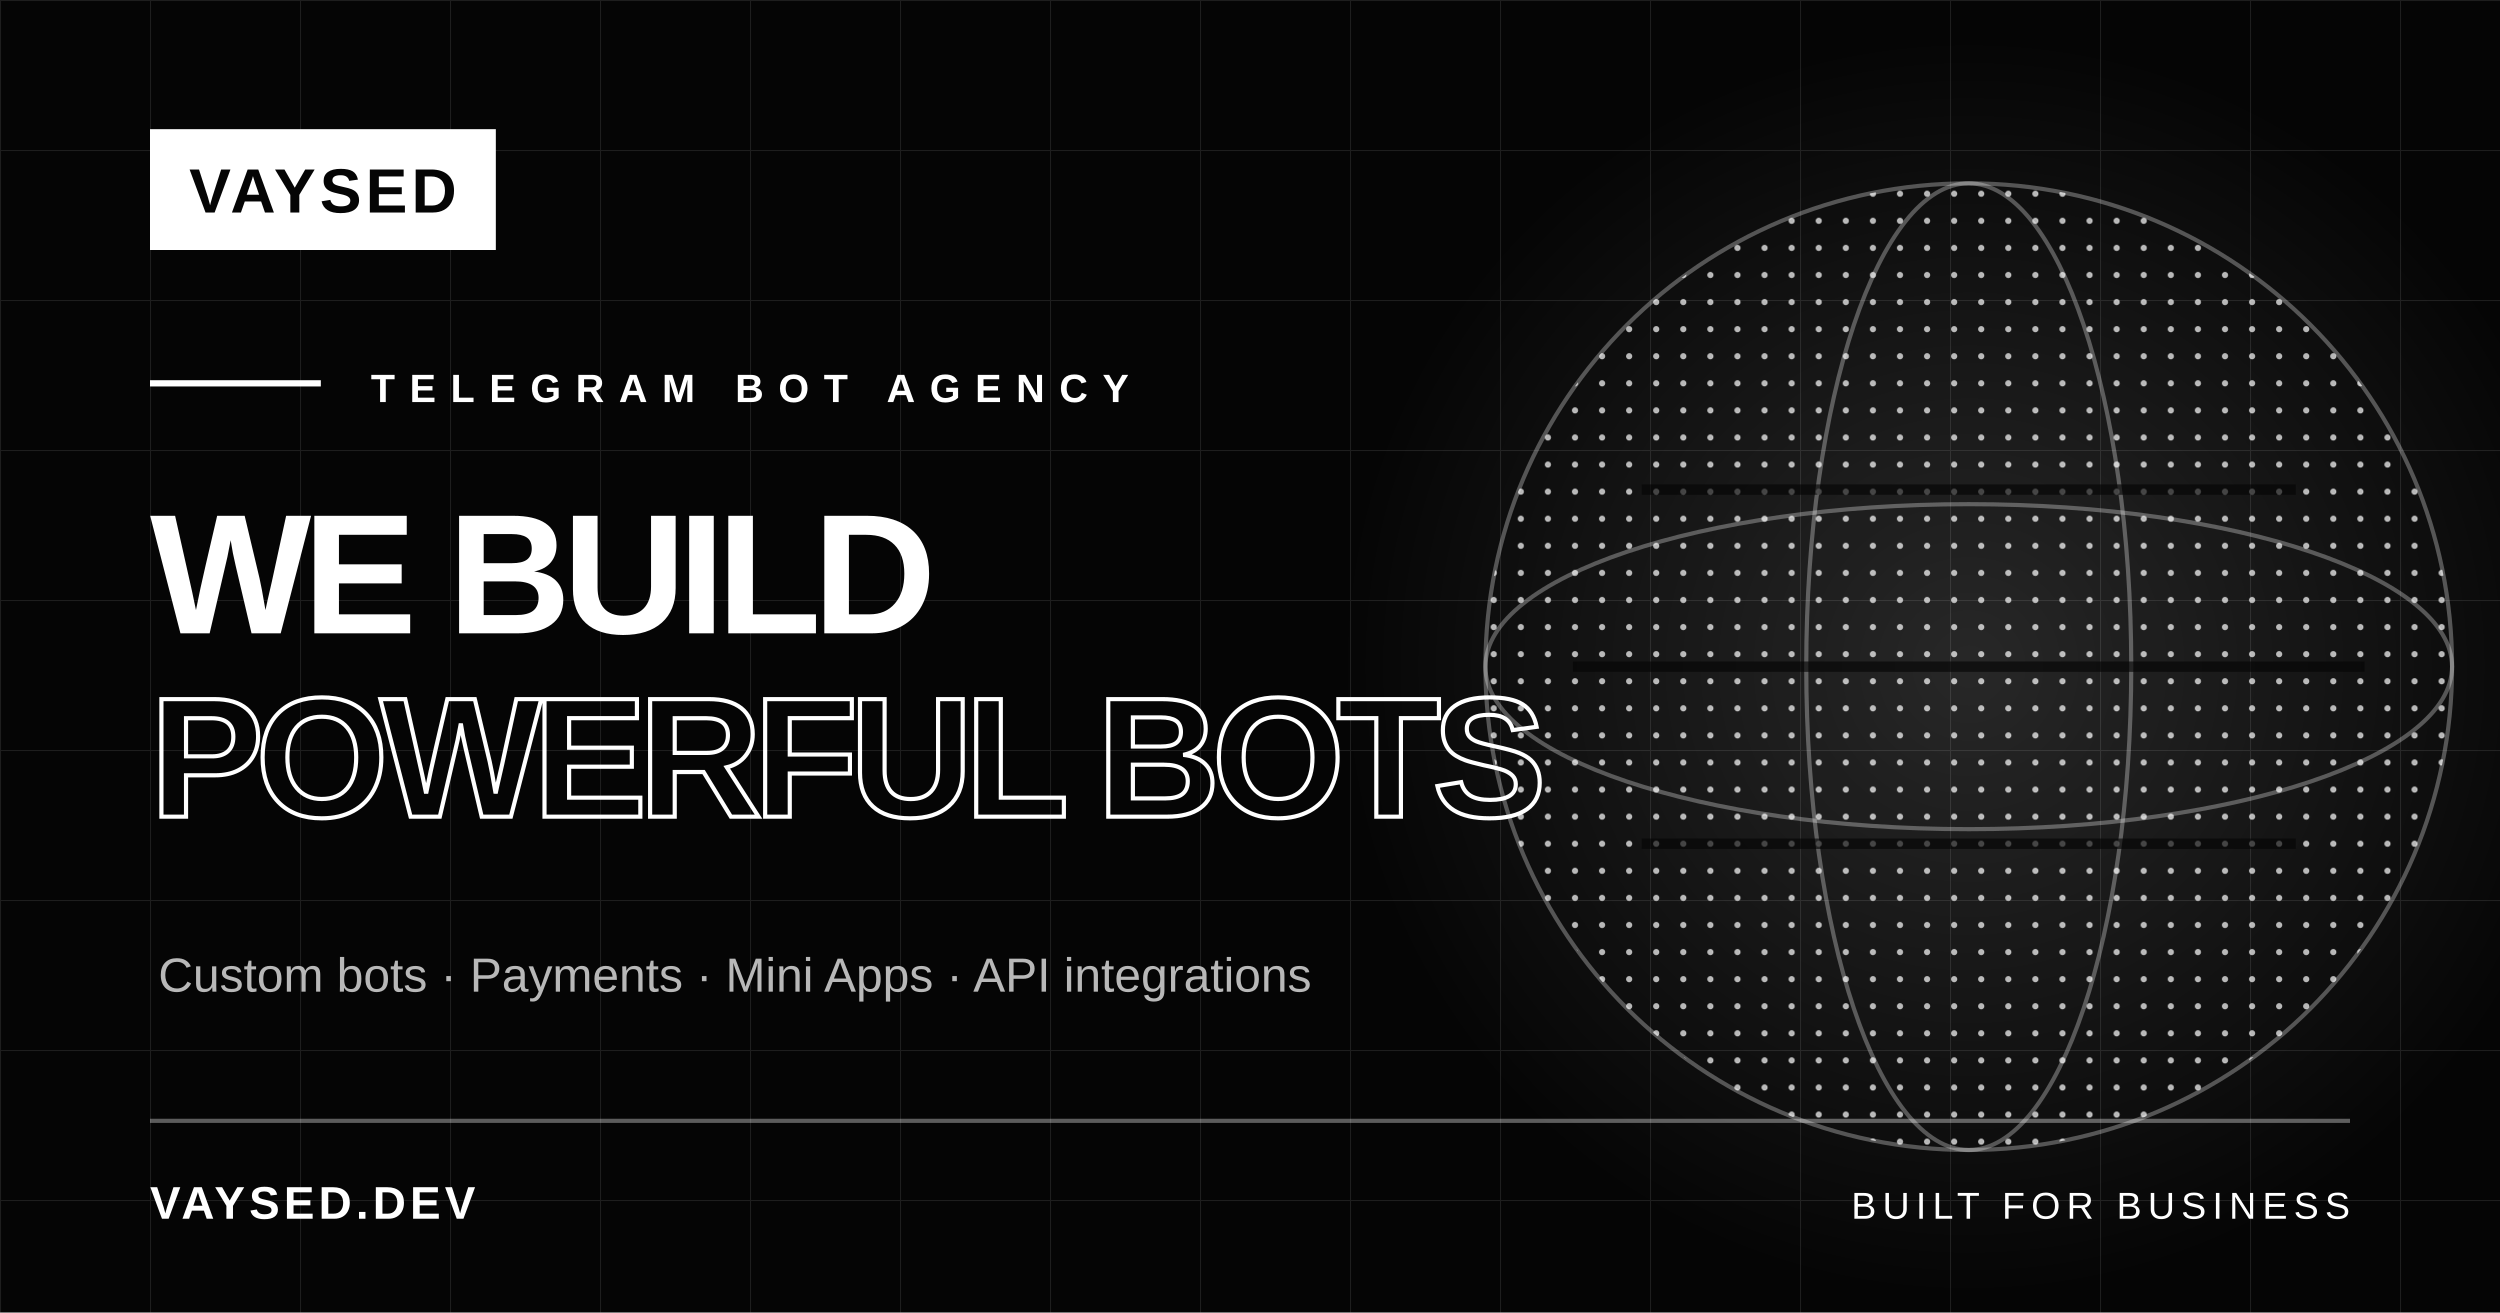
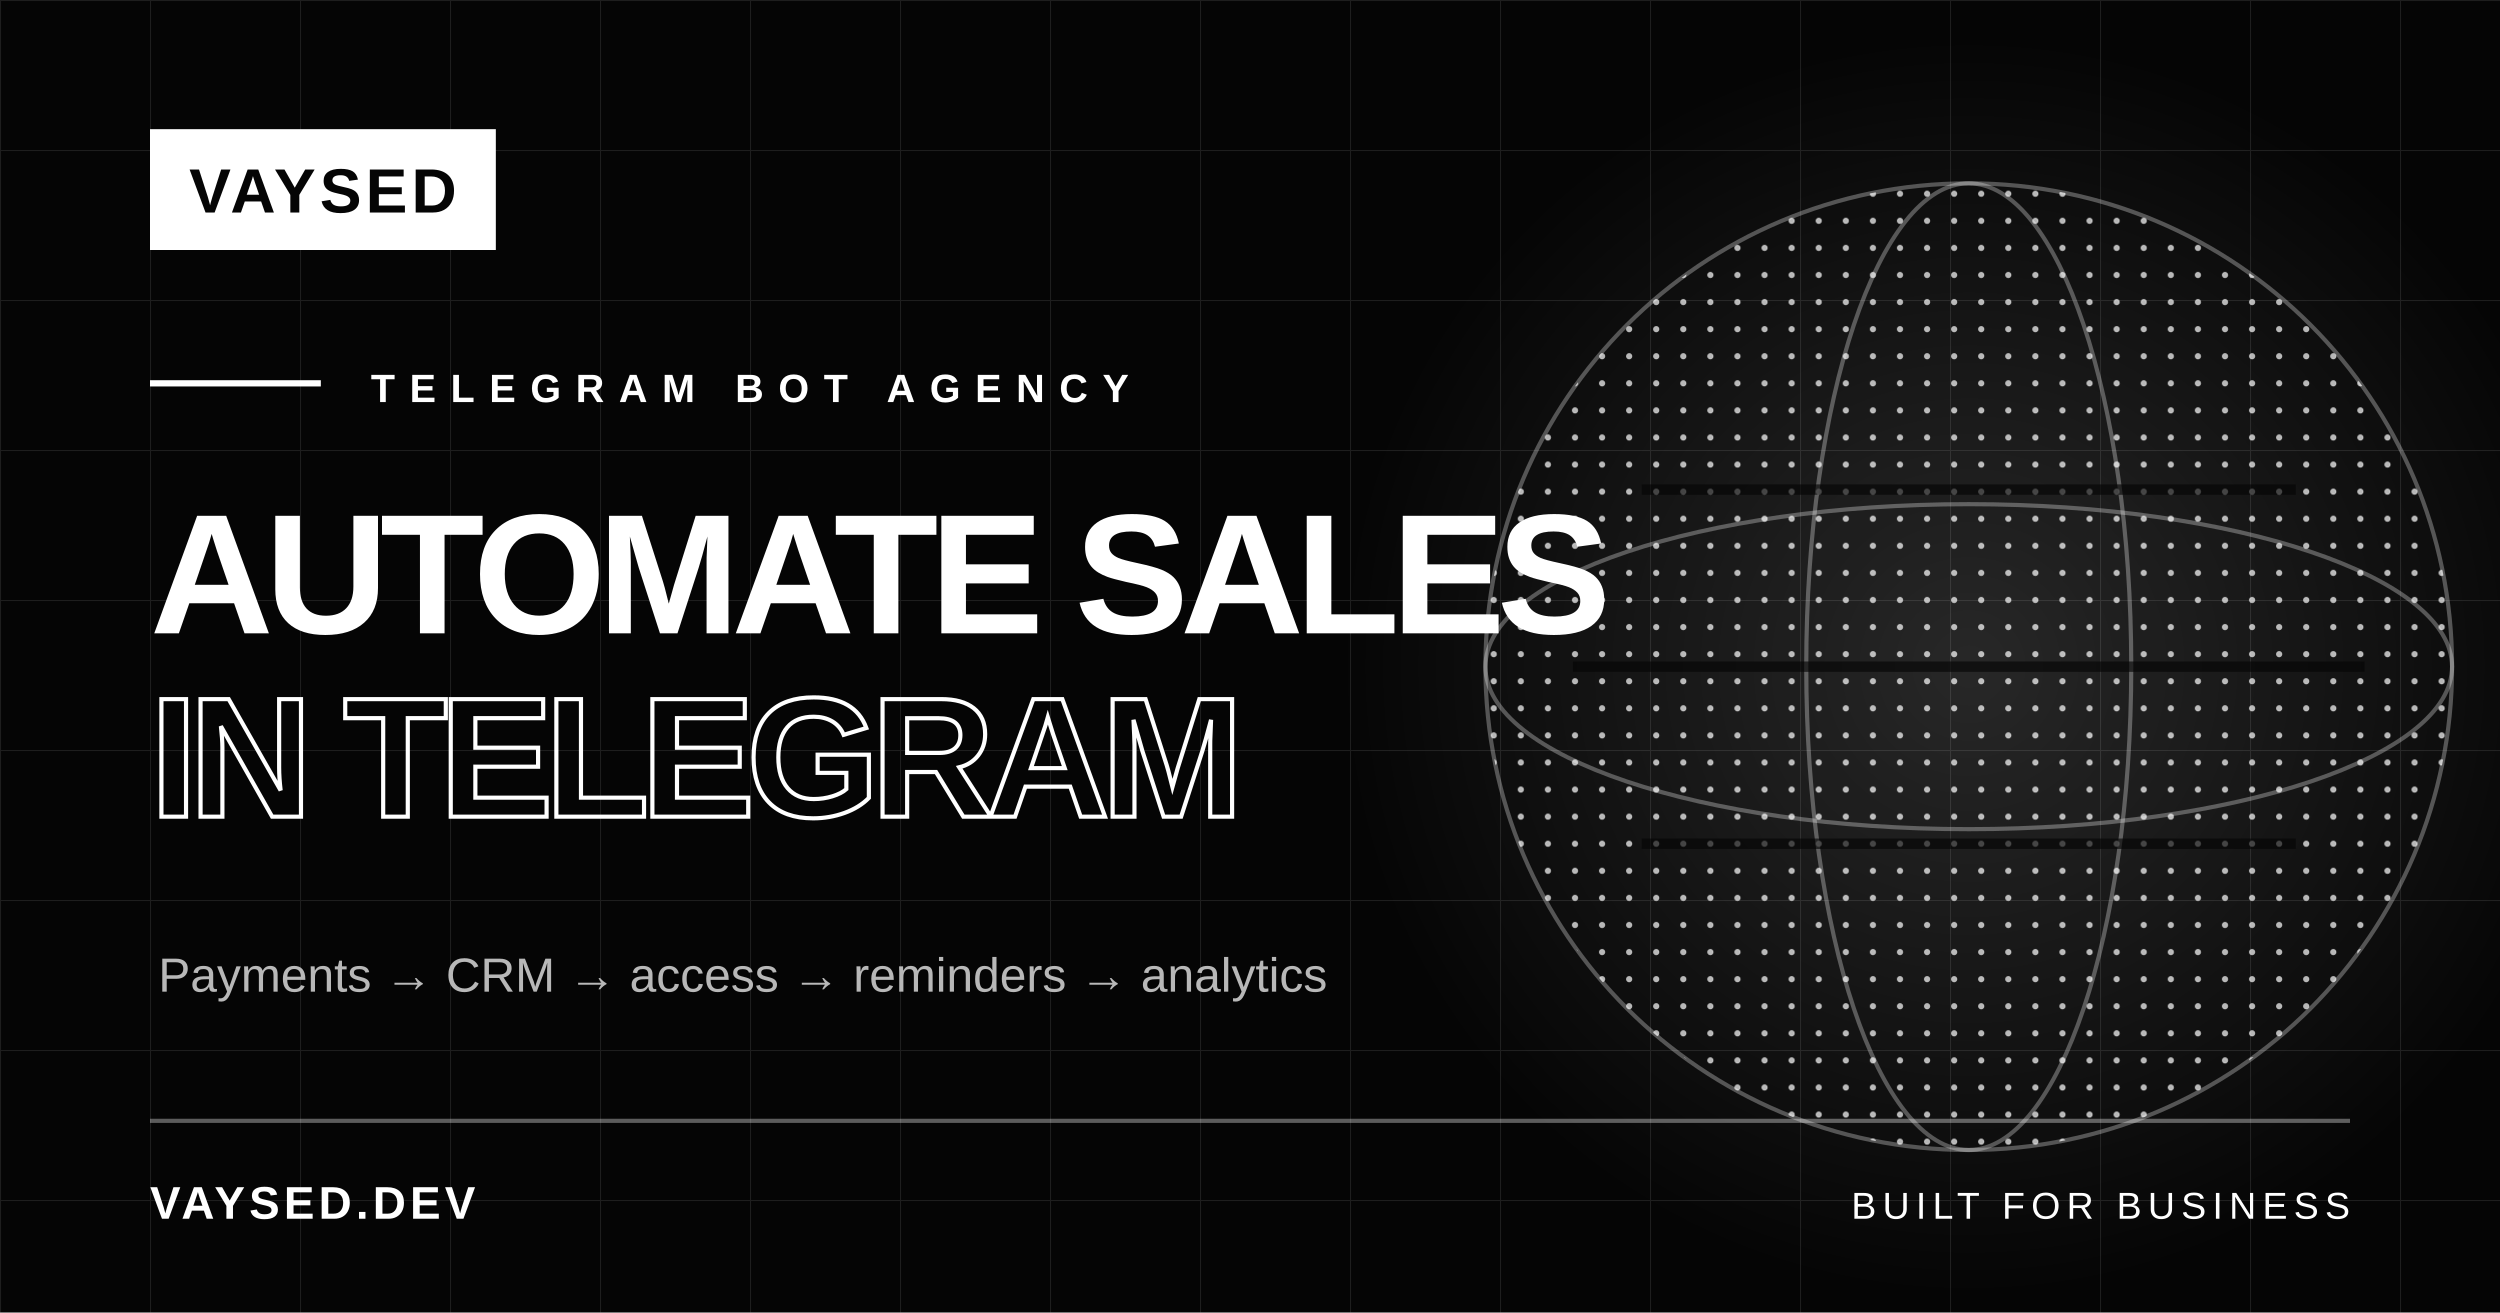
<svg xmlns="http://www.w3.org/2000/svg" width="1200" height="630" viewBox="0 0 1200 630" role="img" aria-labelledby="title desc">
  <defs>
    <pattern id="grid" width="72" height="72" patternUnits="userSpaceOnUse">
      <path d="M72 0H0V72" fill="none" stroke="#fff" stroke-opacity=".1" stroke-width="1" />
    </pattern>
    <pattern id="dots" width="13" height="13" patternUnits="userSpaceOnUse">
      <circle cx="2" cy="2" r="1.5" fill="#fff" fill-opacity=".7" />
    </pattern>
    <radialGradient id="fade" cx="50%" cy="50%" r="50%">
      <stop offset="0" stop-color="#fff" stop-opacity=".14" />
      <stop offset="1" stop-color="#fff" stop-opacity="0" />
    </radialGradient>
  </defs>
  <rect width="1200" height="630" fill="#050505" />
  <rect width="1200" height="630" fill="url(#grid)" />
  <circle cx="945" cy="320" r="300" fill="url(#fade)" />
  <circle cx="945" cy="320" r="232" fill="url(#dots)" />
  <circle cx="945" cy="320" r="232" fill="none" stroke="#fff" stroke-opacity=".3" stroke-width="2" />
  <ellipse cx="945" cy="320" rx="232" ry="78" fill="none" stroke="#fff" stroke-opacity=".3" stroke-width="2" />
  <ellipse cx="945" cy="320" rx="78" ry="232" fill="none" stroke="#fff" stroke-opacity=".3" stroke-width="2" />
  <path d="M788 235h314M755 320h380M788 405h314" fill="none" stroke="#050505" stroke-opacity=".65" stroke-width="5" />
  <rect x="72" y="62" width="166" height="58" fill="#fff" />
  <text x="155" y="102" fill="#050505" text-anchor="middle" font-family="Arial, Helvetica, sans-serif" font-size="30" font-weight="800" letter-spacing="2">VAYSED</text>
  <path d="M72 184h82" stroke="#fff" stroke-width="3" />
  <text x="178" y="193" fill="#fff" font-family="Arial, Helvetica, sans-serif" font-size="19" font-weight="700" letter-spacing="7">TELEGRAM BOT AGENCY</text>
-   <text x="72" y="304" fill="#fff" font-family="Arial, Helvetica, sans-serif" font-size="82" font-weight="900" letter-spacing="-4">WE BUILD</text>
-   <text x="72" y="392" fill="none" stroke="#fff" stroke-width="2" font-family="Arial, Helvetica, sans-serif" font-size="82" font-weight="900" letter-spacing="-4">POWERFUL BOTS</text>
-   <text x="76" y="476" fill="#b8b8b8" font-family="Arial, Helvetica, sans-serif" font-size="23">Custom bots · Payments · Mini Apps · API integrations</text>
+   <text x="72" y="304" fill="#fff" font-family="Arial, Helvetica, sans-serif" font-size="82" font-weight="900" letter-spacing="-4">AUTOMATE SALES</text>
+   <text x="72" y="392" fill="none" stroke="#fff" stroke-width="2" font-family="Arial, Helvetica, sans-serif" font-size="82" font-weight="900" letter-spacing="-4">IN TELEGRAM</text>
+   <text x="76" y="476" fill="#b8b8b8" font-family="Arial, Helvetica, sans-serif" font-size="23">Payments → CRM → access → reminders → analytics</text>
  <line x1="72" y1="538" x2="1128" y2="538" stroke="#fff" stroke-opacity=".35" stroke-width="2" />
  <text x="72" y="585" fill="#fff" font-family="Arial, Helvetica, sans-serif" font-size="22" font-weight="700" letter-spacing="2">VAYSED.DEV</text>
  <text x="1128" y="585" fill="#fff" text-anchor="end" font-family="Arial, Helvetica, sans-serif" font-size="18" letter-spacing="3">BUILT FOR BUSINESS</text>
</svg>
